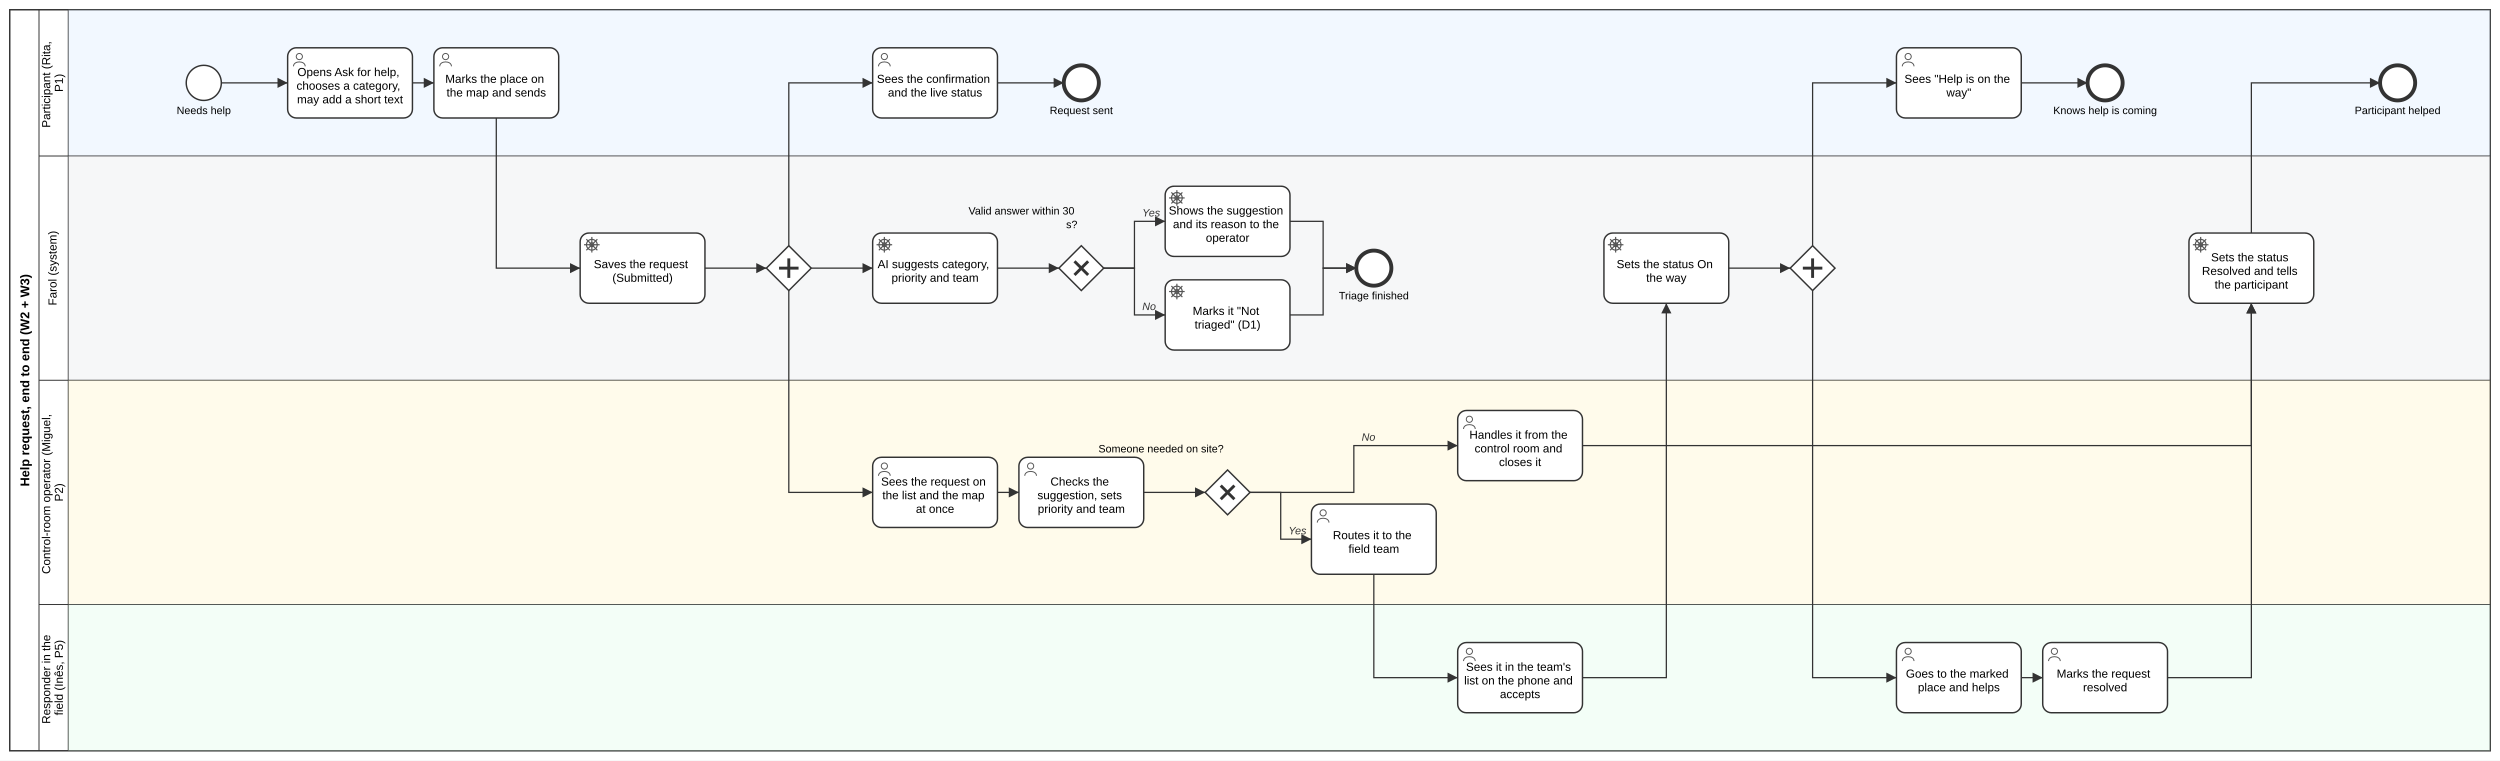
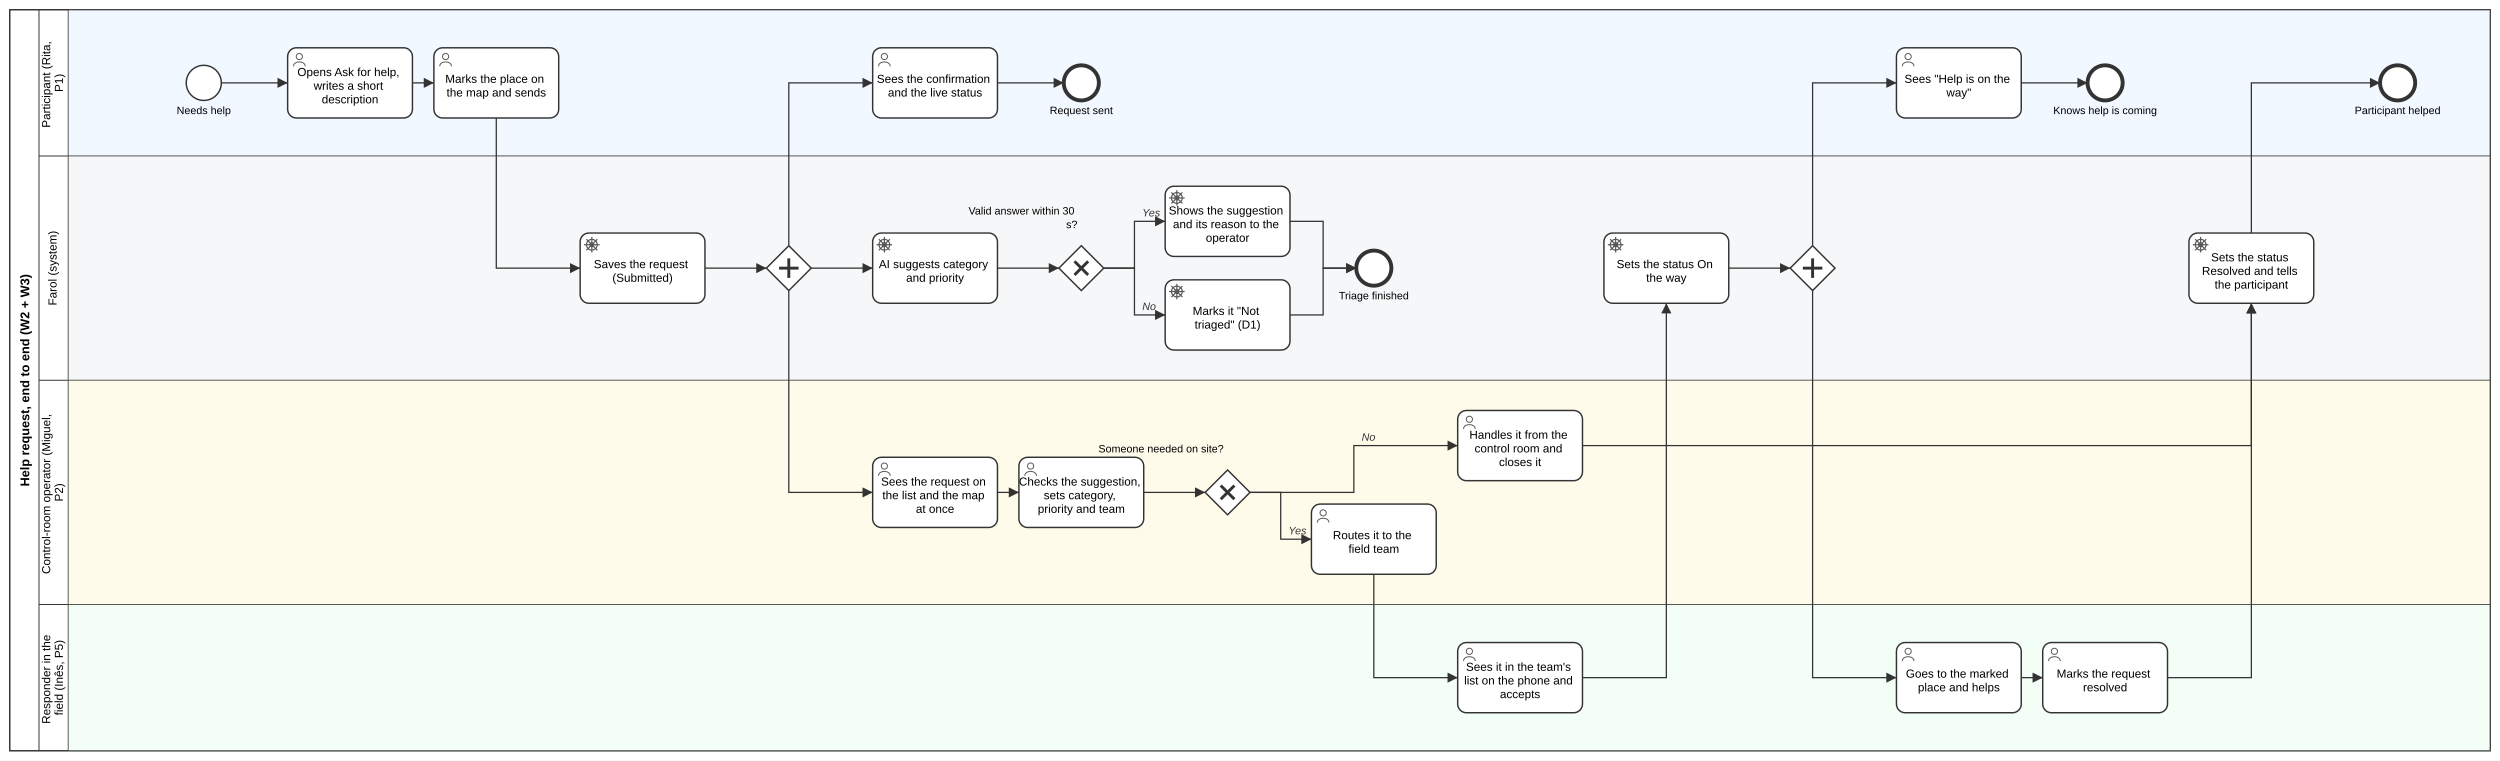
<svg xmlns="http://www.w3.org/2000/svg" width="2564" height="780" viewBox="0 0 2564 780" font-family="Segoe UI, Arial, sans-serif" font-size="12">
  <defs>
    <marker id="arrow" viewBox="0 0 10 10" refX="10" refY="5" markerWidth="8" markerHeight="8" orient="auto">
      <path d="M0,0 L10,5 L0,10 z" fill="#333" />
    </marker>
  </defs>
  <rect width="100%" height="100%" fill="#fff" />
  <g transform="translate(70,10)">
    <rect x="-60" y="0" width="2544" height="760" fill="none" stroke="#333" stroke-width="1.5" />
    <line x1="-30" y1="0" x2="-30" y2="760" stroke="#333" />
    <text transform="translate(-40,380) rotate(-90)" text-anchor="middle" font-weight="600" font-size="13">Help request, end to end (W2 + W3)</text>
    <line x1="0" y1="0" x2="0" y2="150" stroke="#333" />
    <rect x="0" y="0" width="2484" height="150" fill="#dbeafe" opacity="0.35" />
    <text transform="translate(-12,75) rotate(-90)" text-anchor="middle">
      <tspan x="0" dy="-6.5">Participant (Rita,</tspan>
      <tspan x="0" dy="13">P1)</tspan>
    </text>
    <line x1="-30" y1="150" x2="2484" y2="150" stroke="#333" />
    <line x1="0" y1="150" x2="0" y2="380" stroke="#333" />
    <rect x="0" y="150" width="2484" height="230" fill="#e5e7eb" opacity="0.35" />
    <text transform="translate(-12,265) rotate(-90)" text-anchor="middle">
      <tspan x="0" dy="0">Farol (system)</tspan>
    </text>
    <line x1="-30" y1="380" x2="2484" y2="380" stroke="#333" />
    <line x1="0" y1="380" x2="0" y2="610" stroke="#333" />
    <rect x="0" y="380" width="2484" height="230" fill="#fef3c7" opacity="0.35" />
    <text transform="translate(-12,495) rotate(-90)" text-anchor="middle">
      <tspan x="0" dy="-6.5">Control-room operator (Miguel,</tspan>
      <tspan x="0" dy="13">P2)</tspan>
    </text>
    <line x1="-30" y1="610" x2="2484" y2="610" stroke="#333" />
    <line x1="0" y1="610" x2="0" y2="760" stroke="#333" />
    <rect x="0" y="610" width="2484" height="150" fill="#dcfce7" opacity="0.35" />
    <text transform="translate(-12,685) rotate(-90)" text-anchor="middle">
      <tspan x="0" dy="-6.5">Responder in the</tspan>
      <tspan x="0" dy="13">field (Inês, P5)</tspan>
    </text>
    <polyline points="157,75 225,75" fill="none" stroke="#333" stroke-width="1.3" marker-end="url(#arrow)" />
    <polyline points="353,75 375,75" fill="none" stroke="#333" stroke-width="1.3" marker-end="url(#arrow)" />
    <polyline points="439,111 439,265 525,265" fill="none" stroke="#333" stroke-width="1.3" marker-end="url(#arrow)" />
    <polyline points="653,265 716,265" fill="none" stroke="#333" stroke-width="1.3" marker-end="url(#arrow)" />
    <polyline points="739,242 739,75 825,75" fill="none" stroke="#333" stroke-width="1.3" marker-end="url(#arrow)" />
    <polyline points="953,75 1021,75" fill="none" stroke="#333" stroke-width="1.3" marker-end="url(#arrow)" />
    <polyline points="762,265 825,265" fill="none" stroke="#333" stroke-width="1.3" marker-end="url(#arrow)" />
    <polyline points="953,265 1016,265" fill="none" stroke="#333" stroke-width="1.3" marker-end="url(#arrow)" />
    <polyline points="1062,265 1093.5,265 1093.5,217 1125,217" fill="none" stroke="#333" stroke-width="1.3" marker-end="url(#arrow)" />
    <text x="1101.5" y="212" font-size="11" font-style="italic" fill="#333">Yes</text>
    <polyline points="1062,265 1093.5,265 1093.5,313 1125,313" fill="none" stroke="#333" stroke-width="1.3" marker-end="url(#arrow)" />
    <text x="1101.5" y="308" font-size="11" font-style="italic" fill="#333">No</text>
    <polyline points="1253,217 1287,217 1287,265 1321,265" fill="none" stroke="#333" stroke-width="1.3" marker-end="url(#arrow)" />
    <polyline points="1253,313 1287,313 1287,265 1321,265" fill="none" stroke="#333" stroke-width="1.3" marker-end="url(#arrow)" />
    <polyline points="739,288 739,495 825,495" fill="none" stroke="#333" stroke-width="1.3" marker-end="url(#arrow)" />
    <polyline points="953,495 975,495" fill="none" stroke="#333" stroke-width="1.3" marker-end="url(#arrow)" />
    <polyline points="1103,495 1166,495" fill="none" stroke="#333" stroke-width="1.3" marker-end="url(#arrow)" />
    <polyline points="1212,495 1243.5,495 1243.5,543 1275,543" fill="none" stroke="#333" stroke-width="1.3" marker-end="url(#arrow)" />
    <text x="1251.5" y="538" font-size="11" font-style="italic" fill="#333">Yes</text>
    <polyline points="1212,495 1318.5,495 1318.5,447 1425,447" fill="none" stroke="#333" stroke-width="1.3" marker-end="url(#arrow)" />
    <text x="1326.5" y="442" font-size="11" font-style="italic" fill="#333">No</text>
    <polyline points="1339,579 1339,685 1425,685" fill="none" stroke="#333" stroke-width="1.3" marker-end="url(#arrow)" />
    <polyline points="1553,685 1639,685 1639,301" fill="none" stroke="#333" stroke-width="1.3" marker-end="url(#arrow)" />
    <polyline points="1703,265 1766,265" fill="none" stroke="#333" stroke-width="1.3" marker-end="url(#arrow)" />
    <polyline points="1789,242 1789,75 1875,75" fill="none" stroke="#333" stroke-width="1.3" marker-end="url(#arrow)" />
    <polyline points="2003,75 2071,75" fill="none" stroke="#333" stroke-width="1.3" marker-end="url(#arrow)" />
    <polyline points="1789,288 1789,685 1875,685" fill="none" stroke="#333" stroke-width="1.3" marker-end="url(#arrow)" />
    <polyline points="2003,685 2025,685" fill="none" stroke="#333" stroke-width="1.3" marker-end="url(#arrow)" />
    <polyline points="2153,685 2239,685 2239,301" fill="none" stroke="#333" stroke-width="1.3" marker-end="url(#arrow)" />
    <polyline points="1553,447 2239,447 2239,301" fill="none" stroke="#333" stroke-width="1.3" marker-end="url(#arrow)" />
    <polyline points="2239,229 2239,75 2371,75" fill="none" stroke="#333" stroke-width="1.3" marker-end="url(#arrow)" />
    <circle cx="139" cy="75" r="18" fill="#fff" stroke="#333" stroke-width="1.5" />
    <text x="139" y="107" text-anchor="middle" font-size="11">
      <tspan x="139" dy="0">Needs help</tspan>
    </text>
    <rect x="225" y="39" width="128" height="72" rx="9" fill="#fff" stroke="#333" stroke-width="1.5" />
    <text x="289" y="68" text-anchor="middle">
      <tspan x="289" dy="0">Opens Ask for help,</tspan>
-       <tspan x="289" dy="14">chooses a category,</tspan>
-       <tspan x="289" dy="14">may add a short text</tspan>
+       <tspan x="289" dy="14">writes a short</tspan>
+       <tspan x="289" dy="14">description</tspan>
    </text>
    <g transform="translate(231,44)" fill="none" stroke="#555">
      <circle cx="6" cy="4" r="3.2" />
      <path d="M0,14 C0,8 12,8 12,14" />
    </g>
    <rect x="375" y="39" width="128" height="72" rx="9" fill="#fff" stroke="#333" stroke-width="1.5" />
    <text x="439" y="75" text-anchor="middle">
      <tspan x="439" dy="0">Marks the place on</tspan>
      <tspan x="439" dy="14">the map and sends</tspan>
    </text>
    <g transform="translate(381,44)" fill="none" stroke="#555">
      <circle cx="6" cy="4" r="3.2" />
      <path d="M0,14 C0,8 12,8 12,14" />
    </g>
    <rect x="525" y="229" width="128" height="72" rx="9" fill="#fff" stroke="#333" stroke-width="1.5" />
    <text x="589" y="265" text-anchor="middle">
      <tspan x="589" dy="0">Saves the request</tspan>
      <tspan x="589" dy="14">(Submitted)</tspan>
    </text>
    <g transform="translate(537,241)" fill="none" stroke="#555" stroke-width="1.2">
      <circle r="5.5" />
      <circle r="2" />
      <line x1="0" y1="-8" x2="0" y2="8" transform="rotate(0)" />
      <line x1="0" y1="-8" x2="0" y2="8" transform="rotate(45)" />
      <line x1="0" y1="-8" x2="0" y2="8" transform="rotate(90)" />
      <line x1="0" y1="-8" x2="0" y2="8" transform="rotate(135)" />
    </g>
    <polygon points="739,242 762,265 739,288 716,265" fill="#fff" stroke="#333" stroke-width="1.5" />
    <path d="M739,255 L739,275 M729,265 L749,265" stroke="#333" stroke-width="3" />
    <rect x="825" y="39" width="128" height="72" rx="9" fill="#fff" stroke="#333" stroke-width="1.5" />
    <text x="889" y="75" text-anchor="middle">
      <tspan x="889" dy="0">Sees the confirmation</tspan>
      <tspan x="889" dy="14">and the live status</tspan>
    </text>
    <g transform="translate(831,44)" fill="none" stroke="#555">
      <circle cx="6" cy="4" r="3.2" />
      <path d="M0,14 C0,8 12,8 12,14" />
    </g>
    <circle cx="1039" cy="75" r="18" fill="#fff" stroke="#333" stroke-width="4" />
    <text x="1039" y="107" text-anchor="middle" font-size="11">
      <tspan x="1039" dy="0">Request sent</tspan>
    </text>
    <rect x="825" y="229" width="128" height="72" rx="9" fill="#fff" stroke="#333" stroke-width="1.5" />
    <text x="889" y="265" text-anchor="middle">
-       <tspan x="889" dy="0">AI suggests category,</tspan>
-       <tspan x="889" dy="14">priority and team</tspan>
+       <tspan x="889" dy="0">AI suggests category</tspan>
+       <tspan x="889" dy="14">and priority</tspan>
    </text>
    <g transform="translate(837,241)" fill="none" stroke="#555" stroke-width="1.2">
      <circle r="5.5" />
      <circle r="2" />
      <line x1="0" y1="-8" x2="0" y2="8" transform="rotate(0)" />
      <line x1="0" y1="-8" x2="0" y2="8" transform="rotate(45)" />
      <line x1="0" y1="-8" x2="0" y2="8" transform="rotate(90)" />
      <line x1="0" y1="-8" x2="0" y2="8" transform="rotate(135)" />
    </g>
    <polygon points="1039,242 1062,265 1039,288 1016,265" fill="#fff" stroke="#333" stroke-width="1.5" />
    <path d="M1032,258 L1046,272 M1046,258 L1032,272" stroke="#333" stroke-width="3" />
    <text x="1035" y="210" text-anchor="end" font-size="11">
      <tspan x="1035" dy="0">Valid answer within 30</tspan>
      <tspan x="1035" dy="14">s?</tspan>
    </text>
    <rect x="1125" y="181" width="128" height="72" rx="9" fill="#fff" stroke="#333" stroke-width="1.5" />
    <text x="1189" y="210" text-anchor="middle">
      <tspan x="1189" dy="0">Shows the suggestion</tspan>
      <tspan x="1189" dy="14">and its reason to the</tspan>
      <tspan x="1189" dy="14">operator</tspan>
    </text>
    <g transform="translate(1137,193)" fill="none" stroke="#555" stroke-width="1.2">
      <circle r="5.5" />
      <circle r="2" />
      <line x1="0" y1="-8" x2="0" y2="8" transform="rotate(0)" />
      <line x1="0" y1="-8" x2="0" y2="8" transform="rotate(45)" />
      <line x1="0" y1="-8" x2="0" y2="8" transform="rotate(90)" />
      <line x1="0" y1="-8" x2="0" y2="8" transform="rotate(135)" />
    </g>
    <rect x="1125" y="277" width="128" height="72" rx="9" fill="#fff" stroke="#333" stroke-width="1.5" />
    <text x="1189" y="313" text-anchor="middle">
      <tspan x="1189" dy="0">Marks it "Not</tspan>
      <tspan x="1189" dy="14">triaged" (D1)</tspan>
    </text>
    <g transform="translate(1137,289)" fill="none" stroke="#555" stroke-width="1.2">
      <circle r="5.5" />
      <circle r="2" />
      <line x1="0" y1="-8" x2="0" y2="8" transform="rotate(0)" />
      <line x1="0" y1="-8" x2="0" y2="8" transform="rotate(45)" />
      <line x1="0" y1="-8" x2="0" y2="8" transform="rotate(90)" />
      <line x1="0" y1="-8" x2="0" y2="8" transform="rotate(135)" />
    </g>
    <circle cx="1339" cy="265" r="18" fill="#fff" stroke="#333" stroke-width="4" />
    <text x="1339" y="297" text-anchor="middle" font-size="11">
      <tspan x="1339" dy="0">Triage finished</tspan>
    </text>
    <rect x="825" y="459" width="128" height="72" rx="9" fill="#fff" stroke="#333" stroke-width="1.5" />
    <text x="889" y="488" text-anchor="middle">
      <tspan x="889" dy="0">Sees the request on</tspan>
      <tspan x="889" dy="14">the list and the map</tspan>
      <tspan x="889" dy="14">at once</tspan>
    </text>
    <g transform="translate(831,464)" fill="none" stroke="#555">
      <circle cx="6" cy="4" r="3.2" />
      <path d="M0,14 C0,8 12,8 12,14" />
    </g>
    <rect x="975" y="459" width="128" height="72" rx="9" fill="#fff" stroke="#333" stroke-width="1.5" />
    <text x="1039" y="488" text-anchor="middle">
-       <tspan x="1039" dy="0">Checks the</tspan>
-       <tspan x="1039" dy="14">suggestion, sets</tspan>
+       <tspan x="1039" dy="0">Checks the suggestion,</tspan>
+       <tspan x="1039" dy="14">sets category,</tspan>
      <tspan x="1039" dy="14">priority and team</tspan>
    </text>
    <g transform="translate(981,464)" fill="none" stroke="#555">
      <circle cx="6" cy="4" r="3.2" />
      <path d="M0,14 C0,8 12,8 12,14" />
    </g>
    <polygon points="1189,472 1212,495 1189,518 1166,495" fill="#fff" stroke="#333" stroke-width="1.5" />
    <path d="M1182,488 L1196,502 M1196,488 L1182,502" stroke="#333" stroke-width="3" />
    <text x="1185" y="454" text-anchor="end" font-size="11">
      <tspan x="1185" dy="0">Someone needed on site?</tspan>
    </text>
    <rect x="1275" y="507" width="128" height="72" rx="9" fill="#fff" stroke="#333" stroke-width="1.5" />
    <text x="1339" y="543" text-anchor="middle">
      <tspan x="1339" dy="0">Routes it to the</tspan>
      <tspan x="1339" dy="14">field team</tspan>
    </text>
    <g transform="translate(1281,512)" fill="none" stroke="#555">
      <circle cx="6" cy="4" r="3.2" />
      <path d="M0,14 C0,8 12,8 12,14" />
    </g>
    <rect x="1425" y="411" width="128" height="72" rx="9" fill="#fff" stroke="#333" stroke-width="1.5" />
    <text x="1489" y="440" text-anchor="middle">
      <tspan x="1489" dy="0">Handles it from the</tspan>
      <tspan x="1489" dy="14">control room and</tspan>
      <tspan x="1489" dy="14">closes it</tspan>
    </text>
    <g transform="translate(1431,416)" fill="none" stroke="#555">
      <circle cx="6" cy="4" r="3.2" />
      <path d="M0,14 C0,8 12,8 12,14" />
    </g>
    <rect x="1425" y="649" width="128" height="72" rx="9" fill="#fff" stroke="#333" stroke-width="1.5" />
    <text x="1489" y="678" text-anchor="middle">
      <tspan x="1489" dy="0">Sees it in the team's</tspan>
      <tspan x="1489" dy="14">list on the phone and</tspan>
      <tspan x="1489" dy="14">accepts</tspan>
    </text>
    <g transform="translate(1431,654)" fill="none" stroke="#555">
      <circle cx="6" cy="4" r="3.2" />
      <path d="M0,14 C0,8 12,8 12,14" />
    </g>
    <rect x="1575" y="229" width="128" height="72" rx="9" fill="#fff" stroke="#333" stroke-width="1.5" />
    <text x="1639" y="265" text-anchor="middle">
      <tspan x="1639" dy="0">Sets the status On</tspan>
      <tspan x="1639" dy="14">the way</tspan>
    </text>
    <g transform="translate(1587,241)" fill="none" stroke="#555" stroke-width="1.2">
      <circle r="5.5" />
      <circle r="2" />
      <line x1="0" y1="-8" x2="0" y2="8" transform="rotate(0)" />
      <line x1="0" y1="-8" x2="0" y2="8" transform="rotate(45)" />
      <line x1="0" y1="-8" x2="0" y2="8" transform="rotate(90)" />
      <line x1="0" y1="-8" x2="0" y2="8" transform="rotate(135)" />
    </g>
    <polygon points="1789,242 1812,265 1789,288 1766,265" fill="#fff" stroke="#333" stroke-width="1.5" />
    <path d="M1789,255 L1789,275 M1779,265 L1799,265" stroke="#333" stroke-width="3" />
    <rect x="1875" y="39" width="128" height="72" rx="9" fill="#fff" stroke="#333" stroke-width="1.5" />
    <text x="1939" y="75" text-anchor="middle">
      <tspan x="1939" dy="0">Sees "Help is on the</tspan>
      <tspan x="1939" dy="14">way"</tspan>
    </text>
    <g transform="translate(1881,44)" fill="none" stroke="#555">
      <circle cx="6" cy="4" r="3.2" />
      <path d="M0,14 C0,8 12,8 12,14" />
    </g>
    <circle cx="2089" cy="75" r="18" fill="#fff" stroke="#333" stroke-width="4" />
    <text x="2089" y="107" text-anchor="middle" font-size="11">
      <tspan x="2089" dy="0">Knows help is coming</tspan>
    </text>
    <rect x="1875" y="649" width="128" height="72" rx="9" fill="#fff" stroke="#333" stroke-width="1.5" />
    <text x="1939" y="685" text-anchor="middle">
      <tspan x="1939" dy="0">Goes to the marked</tspan>
      <tspan x="1939" dy="14">place and helps</tspan>
    </text>
    <g transform="translate(1881,654)" fill="none" stroke="#555">
      <circle cx="6" cy="4" r="3.2" />
      <path d="M0,14 C0,8 12,8 12,14" />
    </g>
    <rect x="2025" y="649" width="128" height="72" rx="9" fill="#fff" stroke="#333" stroke-width="1.5" />
    <text x="2089" y="685" text-anchor="middle">
      <tspan x="2089" dy="0">Marks the request</tspan>
      <tspan x="2089" dy="14">resolved</tspan>
    </text>
    <g transform="translate(2031,654)" fill="none" stroke="#555">
      <circle cx="6" cy="4" r="3.2" />
      <path d="M0,14 C0,8 12,8 12,14" />
    </g>
    <rect x="2175" y="229" width="128" height="72" rx="9" fill="#fff" stroke="#333" stroke-width="1.5" />
    <text x="2239" y="258" text-anchor="middle">
      <tspan x="2239" dy="0">Sets the status</tspan>
      <tspan x="2239" dy="14">Resolved and tells</tspan>
      <tspan x="2239" dy="14">the participant</tspan>
    </text>
    <g transform="translate(2187,241)" fill="none" stroke="#555" stroke-width="1.2">
      <circle r="5.5" />
      <circle r="2" />
      <line x1="0" y1="-8" x2="0" y2="8" transform="rotate(0)" />
      <line x1="0" y1="-8" x2="0" y2="8" transform="rotate(45)" />
      <line x1="0" y1="-8" x2="0" y2="8" transform="rotate(90)" />
      <line x1="0" y1="-8" x2="0" y2="8" transform="rotate(135)" />
    </g>
    <circle cx="2389" cy="75" r="18" fill="#fff" stroke="#333" stroke-width="4" />
    <text x="2389" y="107" text-anchor="middle" font-size="11">
      <tspan x="2389" dy="0">Participant helped</tspan>
    </text>
  </g>
</svg>
